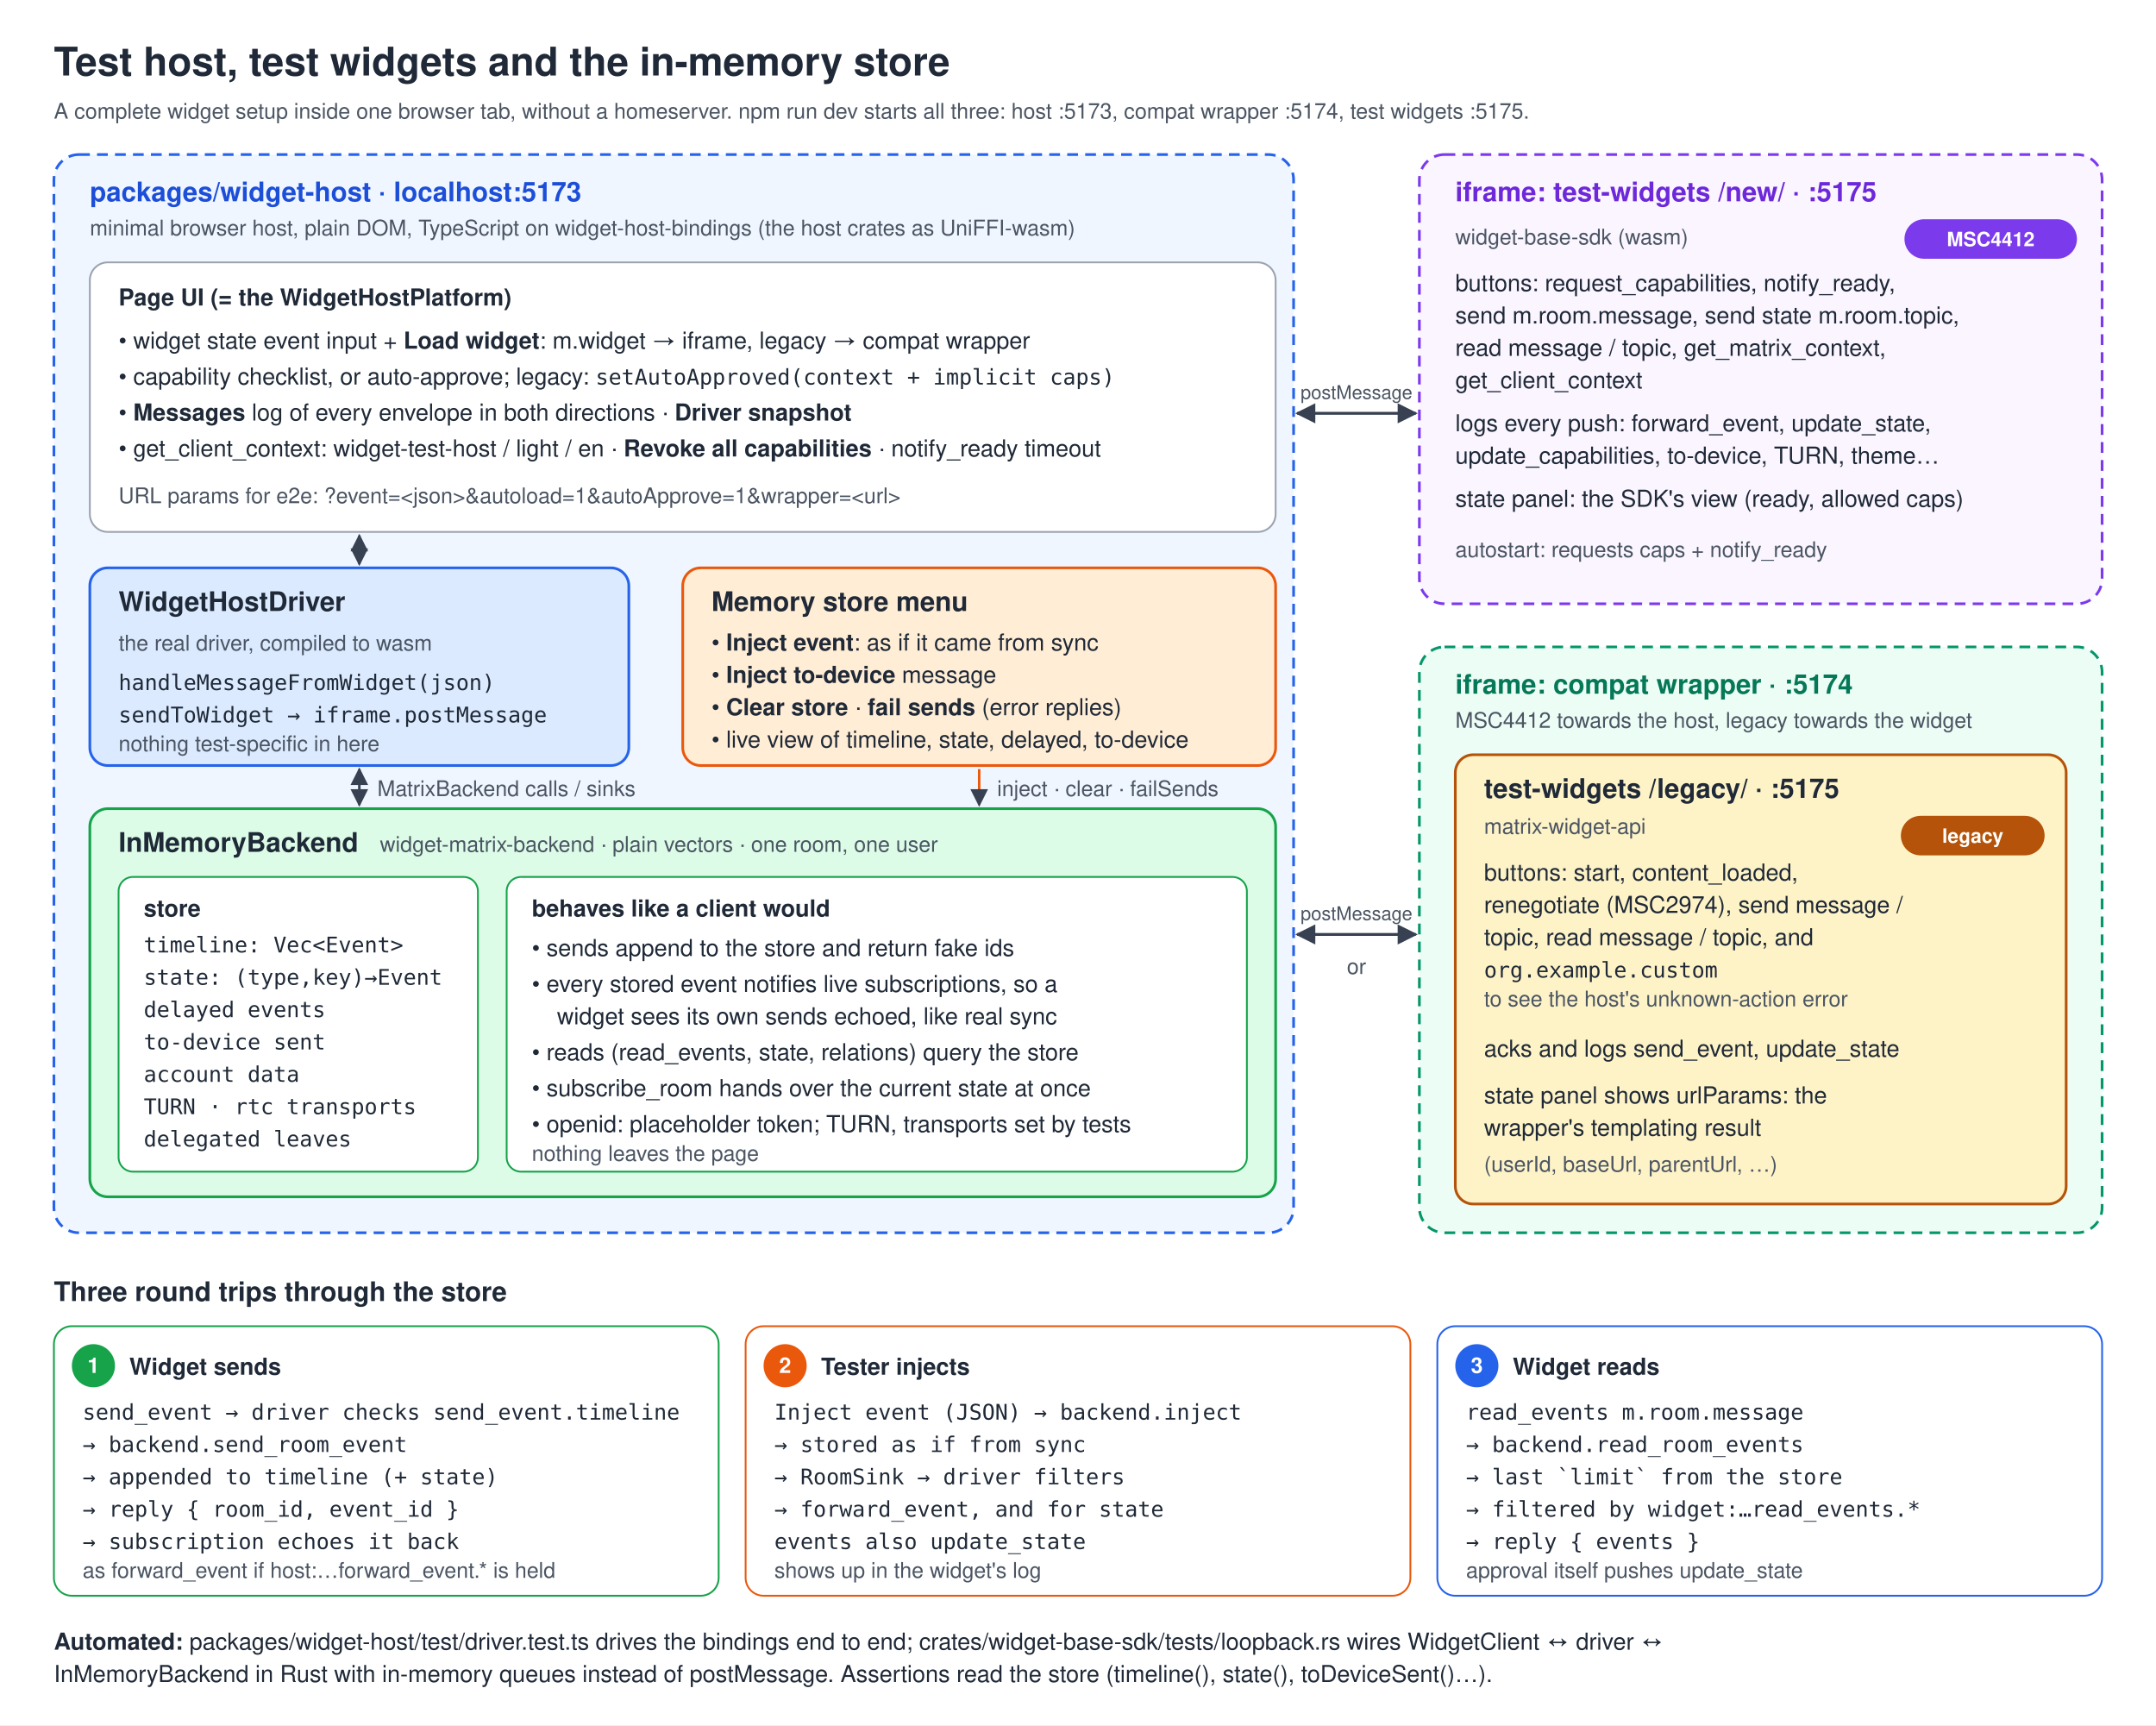
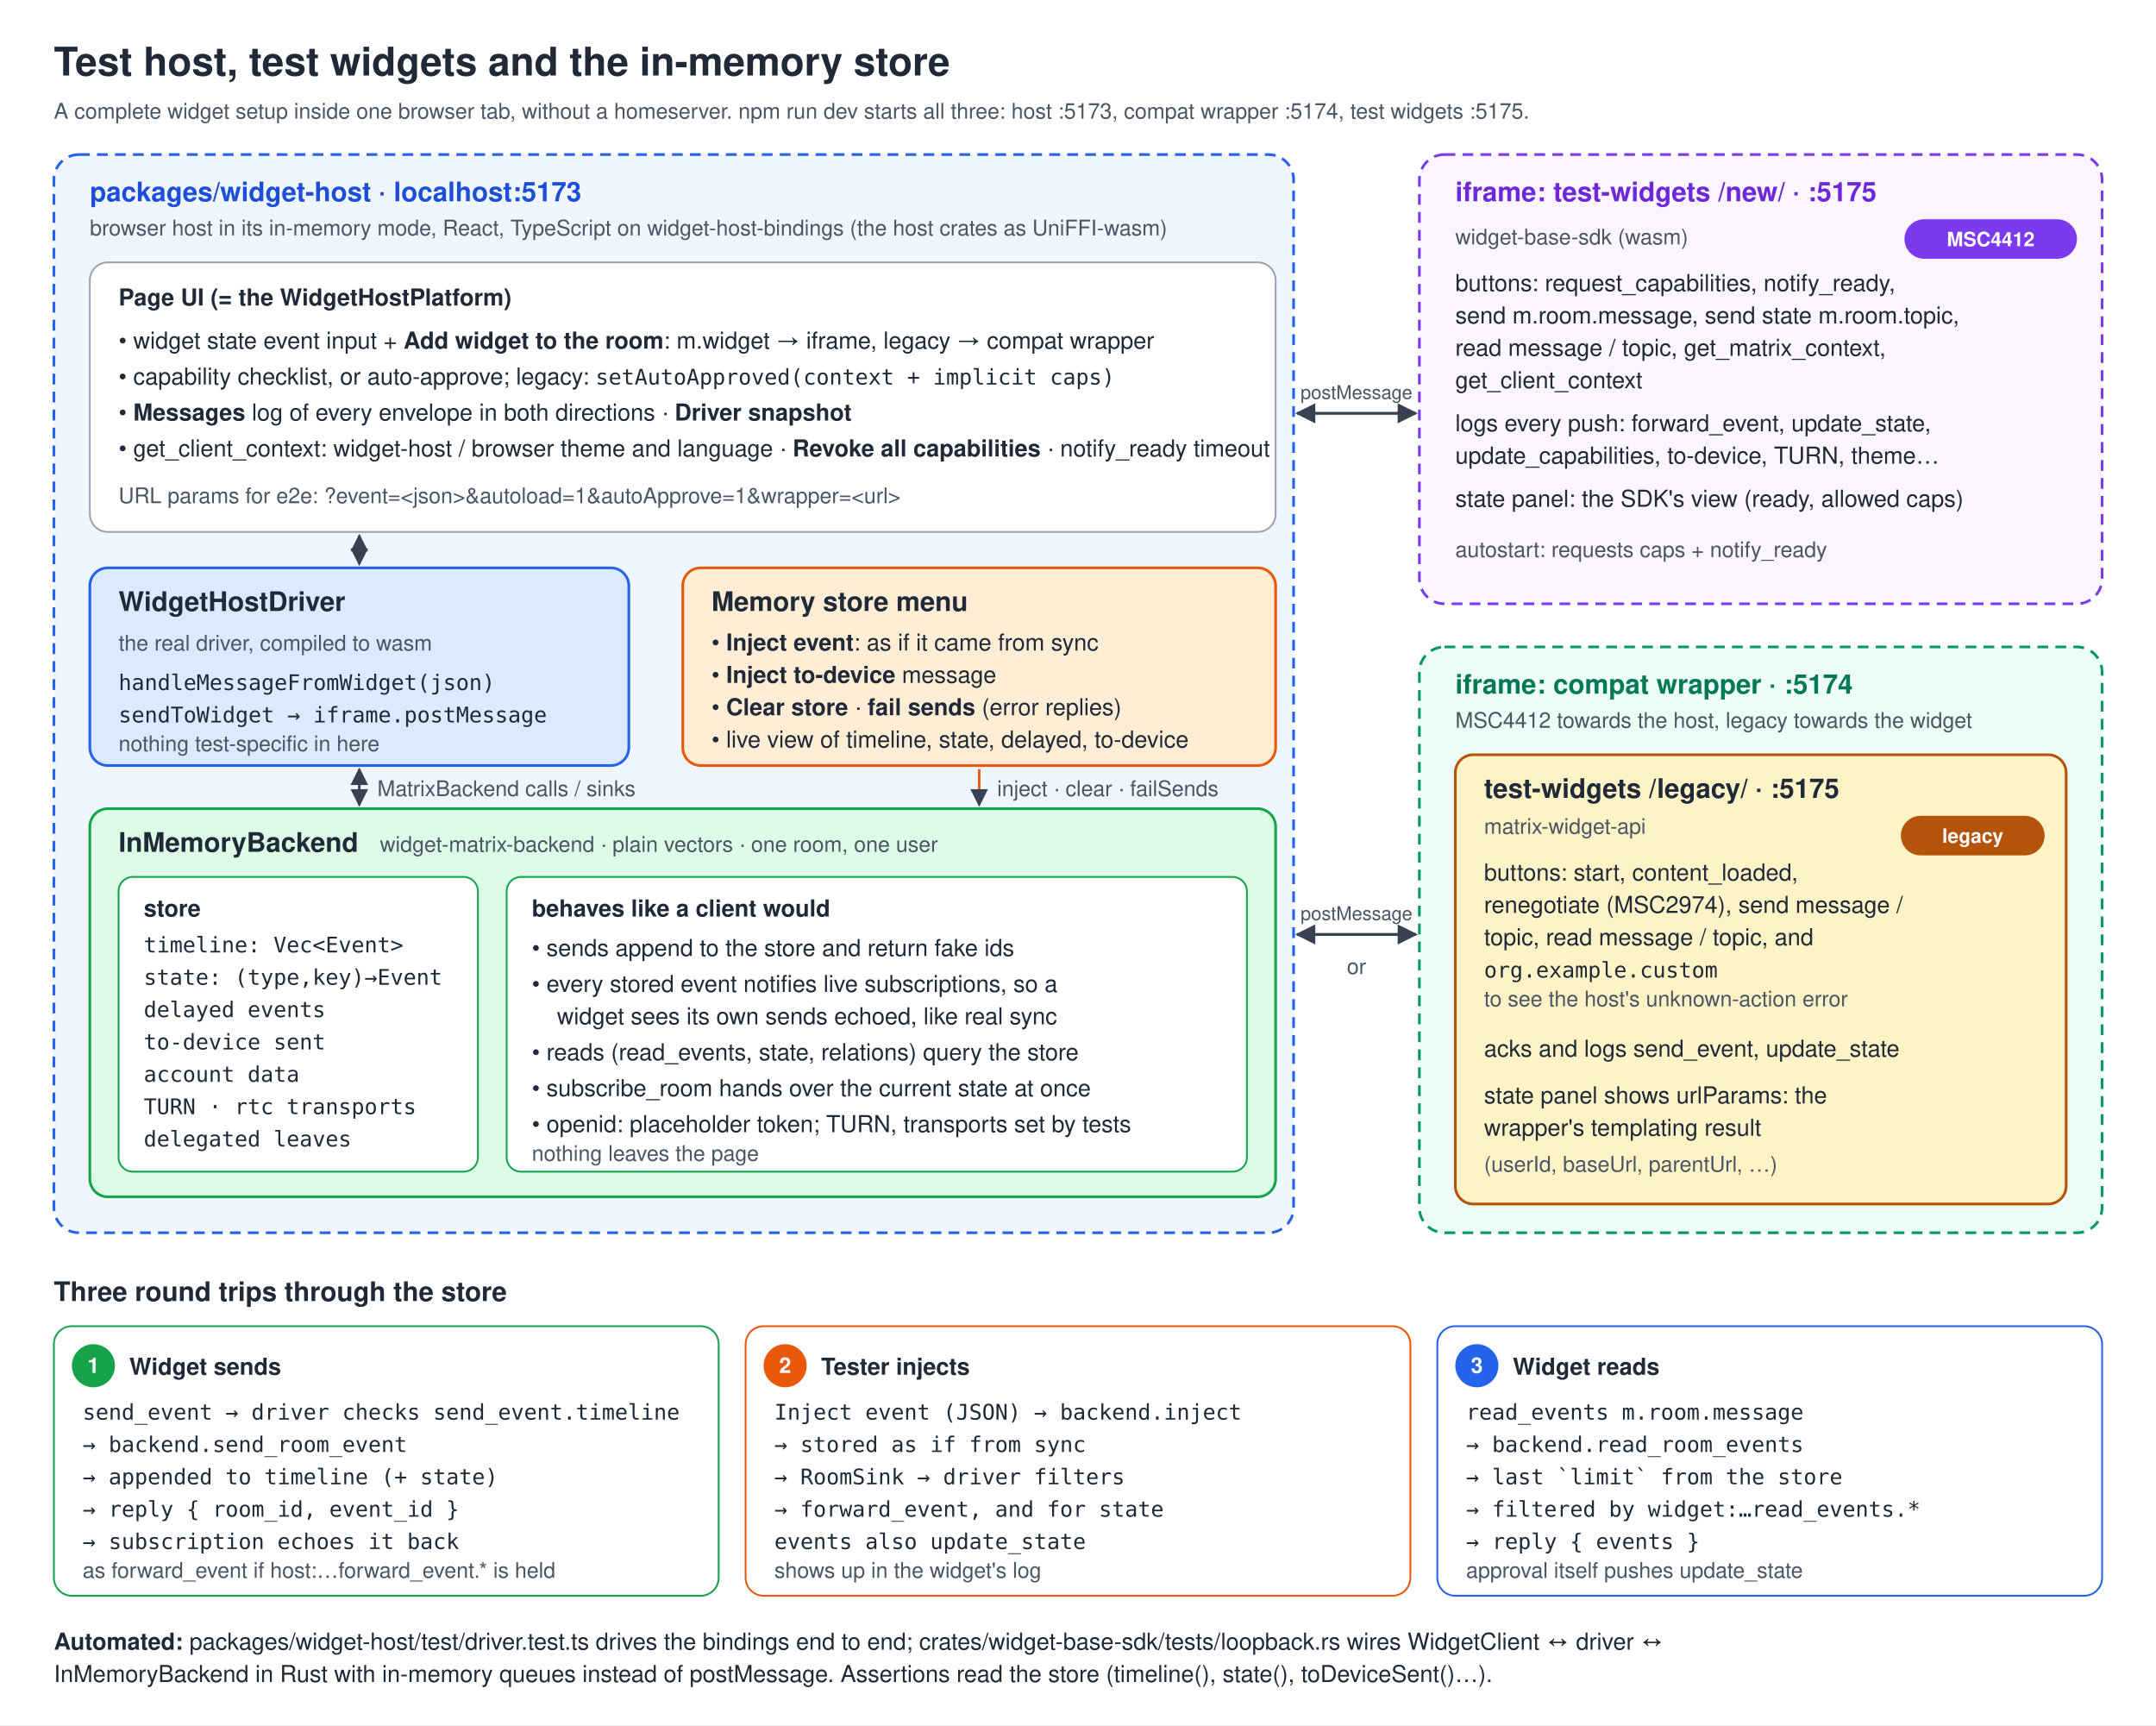
<svg xmlns="http://www.w3.org/2000/svg" viewBox="0 0 1200 960" width="1200" height="960" font-family="-apple-system, 'Segoe UI', Helvetica, Arial, sans-serif">
  <style>
    text { fill: #1f2937; white-space: pre; }
    .h1 { font-size: 22px; font-weight: 700; }
    .h2 { font-size: 15px; font-weight: 700; }
    .b { font-size: 13px; }
    .bb { font-size: 13px; font-weight: 700; }
    .s { font-size: 12px; fill: #4b5563; }
    .m { font-family: ui-monospace, SFMono-Regular, Menlo, monospace; font-size: 12px; }
    .badge { font-size: 11px; font-weight: 700; fill: #ffffff; }
    .num { font-size: 12px; font-weight: 700; fill: #ffffff; }
  </style>
  <defs>
    <marker id="arr" viewBox="0 0 10 10" refX="9" refY="5" markerWidth="7" markerHeight="7" orient="auto-start-reverse">
      <path d="M0,0 L10,5 L0,10 z" fill="#374151" />
    </marker>
    <marker id="arrg" viewBox="0 0 10 10" refX="9" refY="5" markerWidth="7" markerHeight="7" orient="auto">
      <path d="M0,0 L10,5 L0,10 z" fill="#16a34a" />
    </marker>
  </defs>
  <rect width="1200" height="960" fill="#ffffff" />
  <text x="30" y="42" class="h1">Test host, test widgets and the in-memory store</text>
  <text x="30" y="66" class="s">A complete widget setup inside one browser tab, without a homeserver. npm run dev starts all three: host :5173, compat wrapper :5174, test widgets :5175.</text>
  <rect x="30" y="86" width="690" height="600" rx="14" fill="#eff6ff" stroke="#2563eb" stroke-width="1.5" stroke-dasharray="6 4" />
  <text x="50" y="112" class="h2" style="fill:#1d4ed8">packages/widget-host  ·  localhost:5173</text>
-   <text x="50" y="131" class="s">minimal browser host, plain DOM, TypeScript on widget-host-bindings (the host crates as UniFFI-wasm)</text>
+   <text x="50" y="131" class="s">browser host in its in-memory mode, React, TypeScript on widget-host-bindings (the host crates as UniFFI-wasm)</text>
  <rect x="50" y="146" width="660" height="150" rx="10" fill="#ffffff" stroke="#9ca3af" />
  <text x="66" y="170" class="bb">Page UI (= the WidgetHostPlatform)</text>
-   <text x="66" y="194" class="b">• widget state event input + <tspan font-weight="700">Load widget</tspan>: m.widget → iframe, legacy → compat wrapper</text>
+   <text x="66" y="194" class="b">• widget state event input + <tspan font-weight="700">Add widget to the room</tspan>: m.widget → iframe, legacy → compat wrapper</text>
  <text x="66" y="214" class="b">• capability checklist, or auto-approve; legacy: <tspan font-family="ui-monospace, SFMono-Regular, Menlo, monospace" font-size="12">setAutoApproved(context + implicit caps)</tspan>
  </text>
  <text x="66" y="234" class="b">• <tspan font-weight="700">Messages</tspan> log of every envelope in both directions · <tspan font-weight="700">Driver snapshot</tspan>
  </text>
-   <text x="66" y="254" class="b">• get_client_context: widget-test-host / light / en · <tspan font-weight="700">Revoke all capabilities</tspan> · notify_ready timeout</text>
+   <text x="66" y="254" class="b">• get_client_context: widget-host / browser theme and language · <tspan font-weight="700">Revoke all capabilities</tspan> · notify_ready timeout</text>
  <text x="66" y="280" class="s">URL params for e2e: ?event=&lt;json&gt;&amp;autoload=1&amp;autoApprove=1&amp;wrapper=&lt;url&gt;</text>
  <rect x="50" y="316" width="300" height="110" rx="10" fill="#dbeafe" stroke="#2563eb" stroke-width="1.5" />
  <text x="66" y="340" class="h2">WidgetHostDriver</text>
  <text x="66" y="362" class="s">the real driver, compiled to wasm</text>
  <text x="66" y="384" class="m">handleMessageFromWidget(json)</text>
  <text x="66" y="402" class="m">sendToWidget → iframe.postMessage</text>
  <text x="66" y="418" class="s">nothing test-specific in here</text>
  <rect x="380" y="316" width="330" height="110" rx="10" fill="#ffedd5" stroke="#ea580c" stroke-width="1.5" />
  <text x="396" y="340" class="h2">Memory store menu</text>
  <text x="396" y="362" class="b">• <tspan font-weight="700">Inject event</tspan>: as if it came from sync</text>
  <text x="396" y="380" class="b">• <tspan font-weight="700">Inject to-device</tspan> message</text>
  <text x="396" y="398" class="b">• <tspan font-weight="700">Clear store</tspan> · <tspan font-weight="700">fail sends</tspan> (error replies)</text>
  <text x="396" y="416" class="b">• live view of timeline, state, delayed, to-device</text>
  <rect x="50" y="450" width="660" height="216" rx="10" fill="#dcfce7" stroke="#16a34a" stroke-width="1.5" />
  <text x="66" y="474" class="h2">InMemoryBackend<tspan dx="12" font-size="12" font-weight="400" fill="#4b5563">widget-matrix-backend · plain vectors · one room, one user</tspan>
  </text>
  <rect x="66" y="488" width="200" height="164" rx="8" fill="#ffffff" stroke="#16a34a" />
  <text x="80" y="510" class="bb">store</text>
  <text x="80" y="530" class="m">timeline: Vec&lt;Event&gt;</text>
  <text x="80" y="548" class="m">state: (type,key)→Event</text>
  <text x="80" y="566" class="m">delayed events</text>
  <text x="80" y="584" class="m">to-device sent</text>
  <text x="80" y="602" class="m">account data</text>
  <text x="80" y="620" class="m">TURN · rtc transports</text>
  <text x="80" y="638" class="m">delegated leaves</text>
  <rect x="282" y="488" width="412" height="164" rx="8" fill="#ffffff" stroke="#16a34a" />
  <text x="296" y="510" class="bb">behaves like a client would</text>
  <text x="296" y="532" class="b">• sends append to the store and return fake ids</text>
  <text x="296" y="552" class="b">• every stored event notifies live subscriptions, so a</text>
  <text x="310" y="570" class="b">widget sees its own sends echoed, like real sync</text>
  <text x="296" y="590" class="b">• reads (read_events, state, relations) query the store</text>
  <text x="296" y="610" class="b">• subscribe_room hands over the current state at once</text>
  <text x="296" y="630" class="b">• openid: placeholder token; TURN, transports set by tests</text>
  <text x="296" y="646" class="s">nothing leaves the page</text>
  <line x1="200" y1="298" x2="200" y2="314" stroke="#374151" stroke-width="1.4" marker-end="url(#arr)" marker-start="url(#arr)" />
  <line x1="200" y1="428" x2="200" y2="448" stroke="#374151" stroke-width="1.4" marker-end="url(#arr)" marker-start="url(#arr)" />
  <text x="210" y="443" class="s">MatrixBackend calls / sinks</text>
  <line x1="545" y1="428" x2="545" y2="448" stroke="#ea580c" stroke-width="1.4" marker-end="url(#arr)" />
  <text x="555" y="443" class="s">inject · clear · failSends</text>
  <rect x="790" y="86" width="380" height="250" rx="14" fill="#faf5ff" stroke="#7c3aed" stroke-width="1.5" stroke-dasharray="6 4" />
  <text x="810" y="112" class="h2" style="fill:#6d28d9">iframe: test-widgets /new/  ·  :5175</text>
  <rect x="1060" y="122" width="96" height="22" rx="11" fill="#7c3aed" />
  <text x="1108" y="137" class="badge" text-anchor="middle">MSC4412</text>
  <text x="810" y="136" class="s">widget-base-sdk (wasm)</text>
  <text x="810" y="162" class="b">buttons: request_capabilities, notify_ready,</text>
  <text x="810" y="180" class="b">send m.room.message, send state m.room.topic,</text>
  <text x="810" y="198" class="b">read message / topic, get_matrix_context,</text>
  <text x="810" y="216" class="b">get_client_context</text>
  <text x="810" y="240" class="b">logs every push: forward_event, update_state,</text>
  <text x="810" y="258" class="b">update_capabilities, to-device, TURN, theme…</text>
  <text x="810" y="282" class="b">state panel: the SDK's view (ready, allowed caps)</text>
  <text x="810" y="310" class="s">autostart: requests caps + notify_ready</text>
  <rect x="790" y="360" width="380" height="326" rx="14" fill="#ecfdf5" stroke="#059669" stroke-width="1.5" stroke-dasharray="6 4" />
  <text x="810" y="386" class="h2" style="fill:#047857">iframe: compat wrapper  ·  :5174</text>
  <text x="810" y="405" class="s">MSC4412 towards the host, legacy towards the widget</text>
  <rect x="810" y="420" width="340" height="250" rx="10" fill="#fef3c7" stroke="#b45309" stroke-width="1.5" />
  <text x="826" y="444" class="h2">test-widgets /legacy/  ·  :5175</text>
  <rect x="1058" y="454" width="80" height="22" rx="11" fill="#b45309" />
  <text x="1098" y="469" class="badge" text-anchor="middle">legacy</text>
  <text x="826" y="464" class="s">matrix-widget-api</text>
  <text x="826" y="490" class="b">buttons: start, content_loaded,</text>
  <text x="826" y="508" class="b">renegotiate (MSC2974), send message /</text>
  <text x="826" y="526" class="b">topic, read message / topic, and</text>
  <text x="826" y="544" class="m">org.example.custom</text>
  <text x="826" y="560" class="s">to see the host's unknown-action error</text>
  <text x="826" y="588" class="b">acks and logs send_event, update_state</text>
  <text x="826" y="614" class="b">state panel shows urlParams: the</text>
  <text x="826" y="632" class="b">wrapper's templating result</text>
  <text x="826" y="652" class="s">(userId, baseUrl, parentUrl, …)</text>
  <line x1="722" y1="230" x2="788" y2="230" stroke="#374151" stroke-width="1.6" marker-end="url(#arr)" marker-start="url(#arr)" />
  <text x="755" y="222" class="s" text-anchor="middle" style="font-size:10.5px">postMessage</text>
  <line x1="722" y1="520" x2="788" y2="520" stroke="#374151" stroke-width="1.6" marker-end="url(#arr)" marker-start="url(#arr)" />
  <text x="755" y="512" class="s" text-anchor="middle" style="font-size:10.5px">postMessage</text>
  <text x="755" y="542" class="s" text-anchor="middle">or</text>
  <text x="30" y="724" class="h2">Three round trips through the store</text>
  <rect x="30" y="738" width="370" height="150" rx="10" fill="#ffffff" stroke="#16a34a" />
  <circle cx="52" cy="760" r="12" fill="#16a34a" />
  <text x="52" y="764" class="num" text-anchor="middle">1</text>
  <text x="72" y="765" class="bb">Widget sends</text>
  <text x="46" y="790" class="m">send_event → driver checks send_event.timeline</text>
  <text x="46" y="808" class="m">→ backend.send_room_event</text>
  <text x="46" y="826" class="m">→ appended to timeline (+ state)</text>
  <text x="46" y="844" class="m">→ reply { room_id, event_id }</text>
  <text x="46" y="862" class="m">→ subscription echoes it back</text>
  <text x="46" y="878" class="s">   as forward_event if host:…forward_event.* is held</text>
  <rect x="415" y="738" width="370" height="150" rx="10" fill="#ffffff" stroke="#ea580c" />
  <circle cx="437" cy="760" r="12" fill="#ea580c" />
  <text x="437" y="764" class="num" text-anchor="middle">2</text>
  <text x="457" y="765" class="bb">Tester injects</text>
  <text x="431" y="790" class="m">Inject event (JSON) → backend.inject</text>
  <text x="431" y="808" class="m">→ stored as if from sync</text>
  <text x="431" y="826" class="m">→ RoomSink → driver filters</text>
  <text x="431" y="844" class="m">→ forward_event, and for state</text>
  <text x="431" y="862" class="m">  events also update_state</text>
  <text x="431" y="878" class="s">   shows up in the widget's log</text>
  <rect x="800" y="738" width="370" height="150" rx="10" fill="#ffffff" stroke="#2563eb" />
  <circle cx="822" cy="760" r="12" fill="#2563eb" />
  <text x="822" y="764" class="num" text-anchor="middle">3</text>
  <text x="842" y="765" class="bb">Widget reads</text>
  <text x="816" y="790" class="m">read_events m.room.message</text>
  <text x="816" y="808" class="m">→ backend.read_room_events</text>
  <text x="816" y="826" class="m">→ last `limit` from the store</text>
  <text x="816" y="844" class="m">→ filtered by widget:…read_events.*</text>
  <text x="816" y="862" class="m">→ reply { events }</text>
  <text x="816" y="878" class="s">   approval itself pushes update_state</text>
  <text x="30" y="918" class="b">
    <tspan font-weight="700">Automated:</tspan> packages/widget-host/test/driver.test.ts drives the bindings end to end; crates/widget-base-sdk/tests/loopback.rs wires WidgetClient ↔ driver ↔</text>
  <text x="30" y="936" class="b">InMemoryBackend in Rust with in-memory queues instead of postMessage. Assertions read the store (timeline(), state(), toDeviceSent()…).</text>
</svg>
